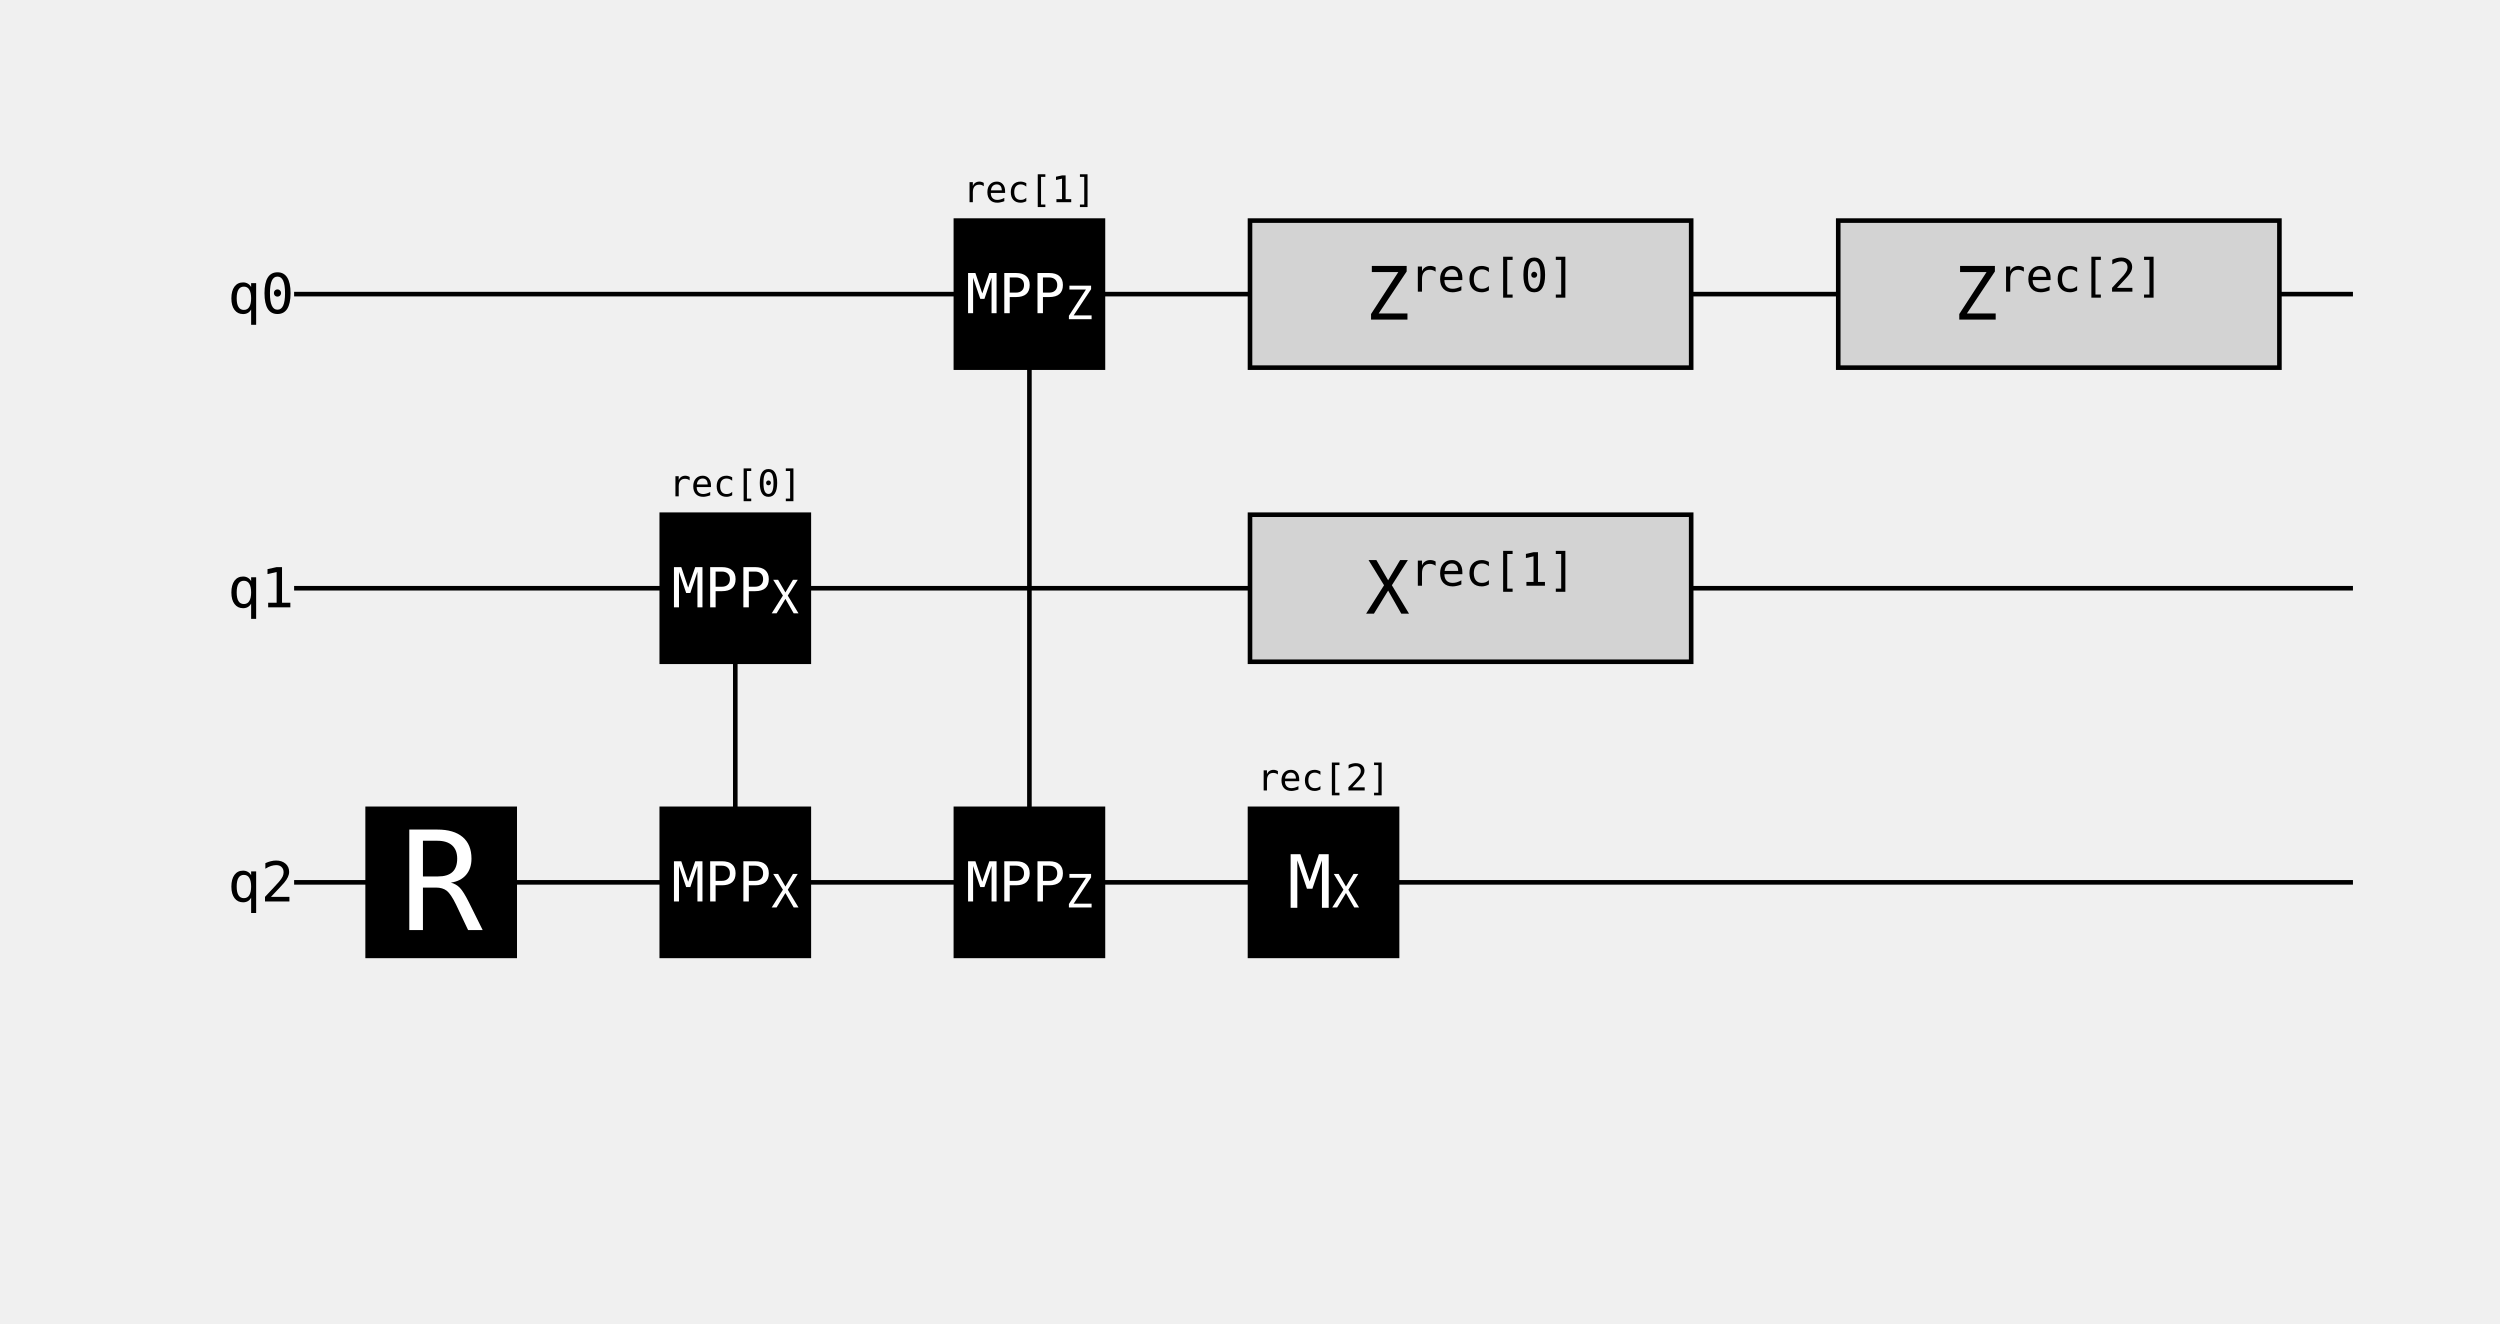
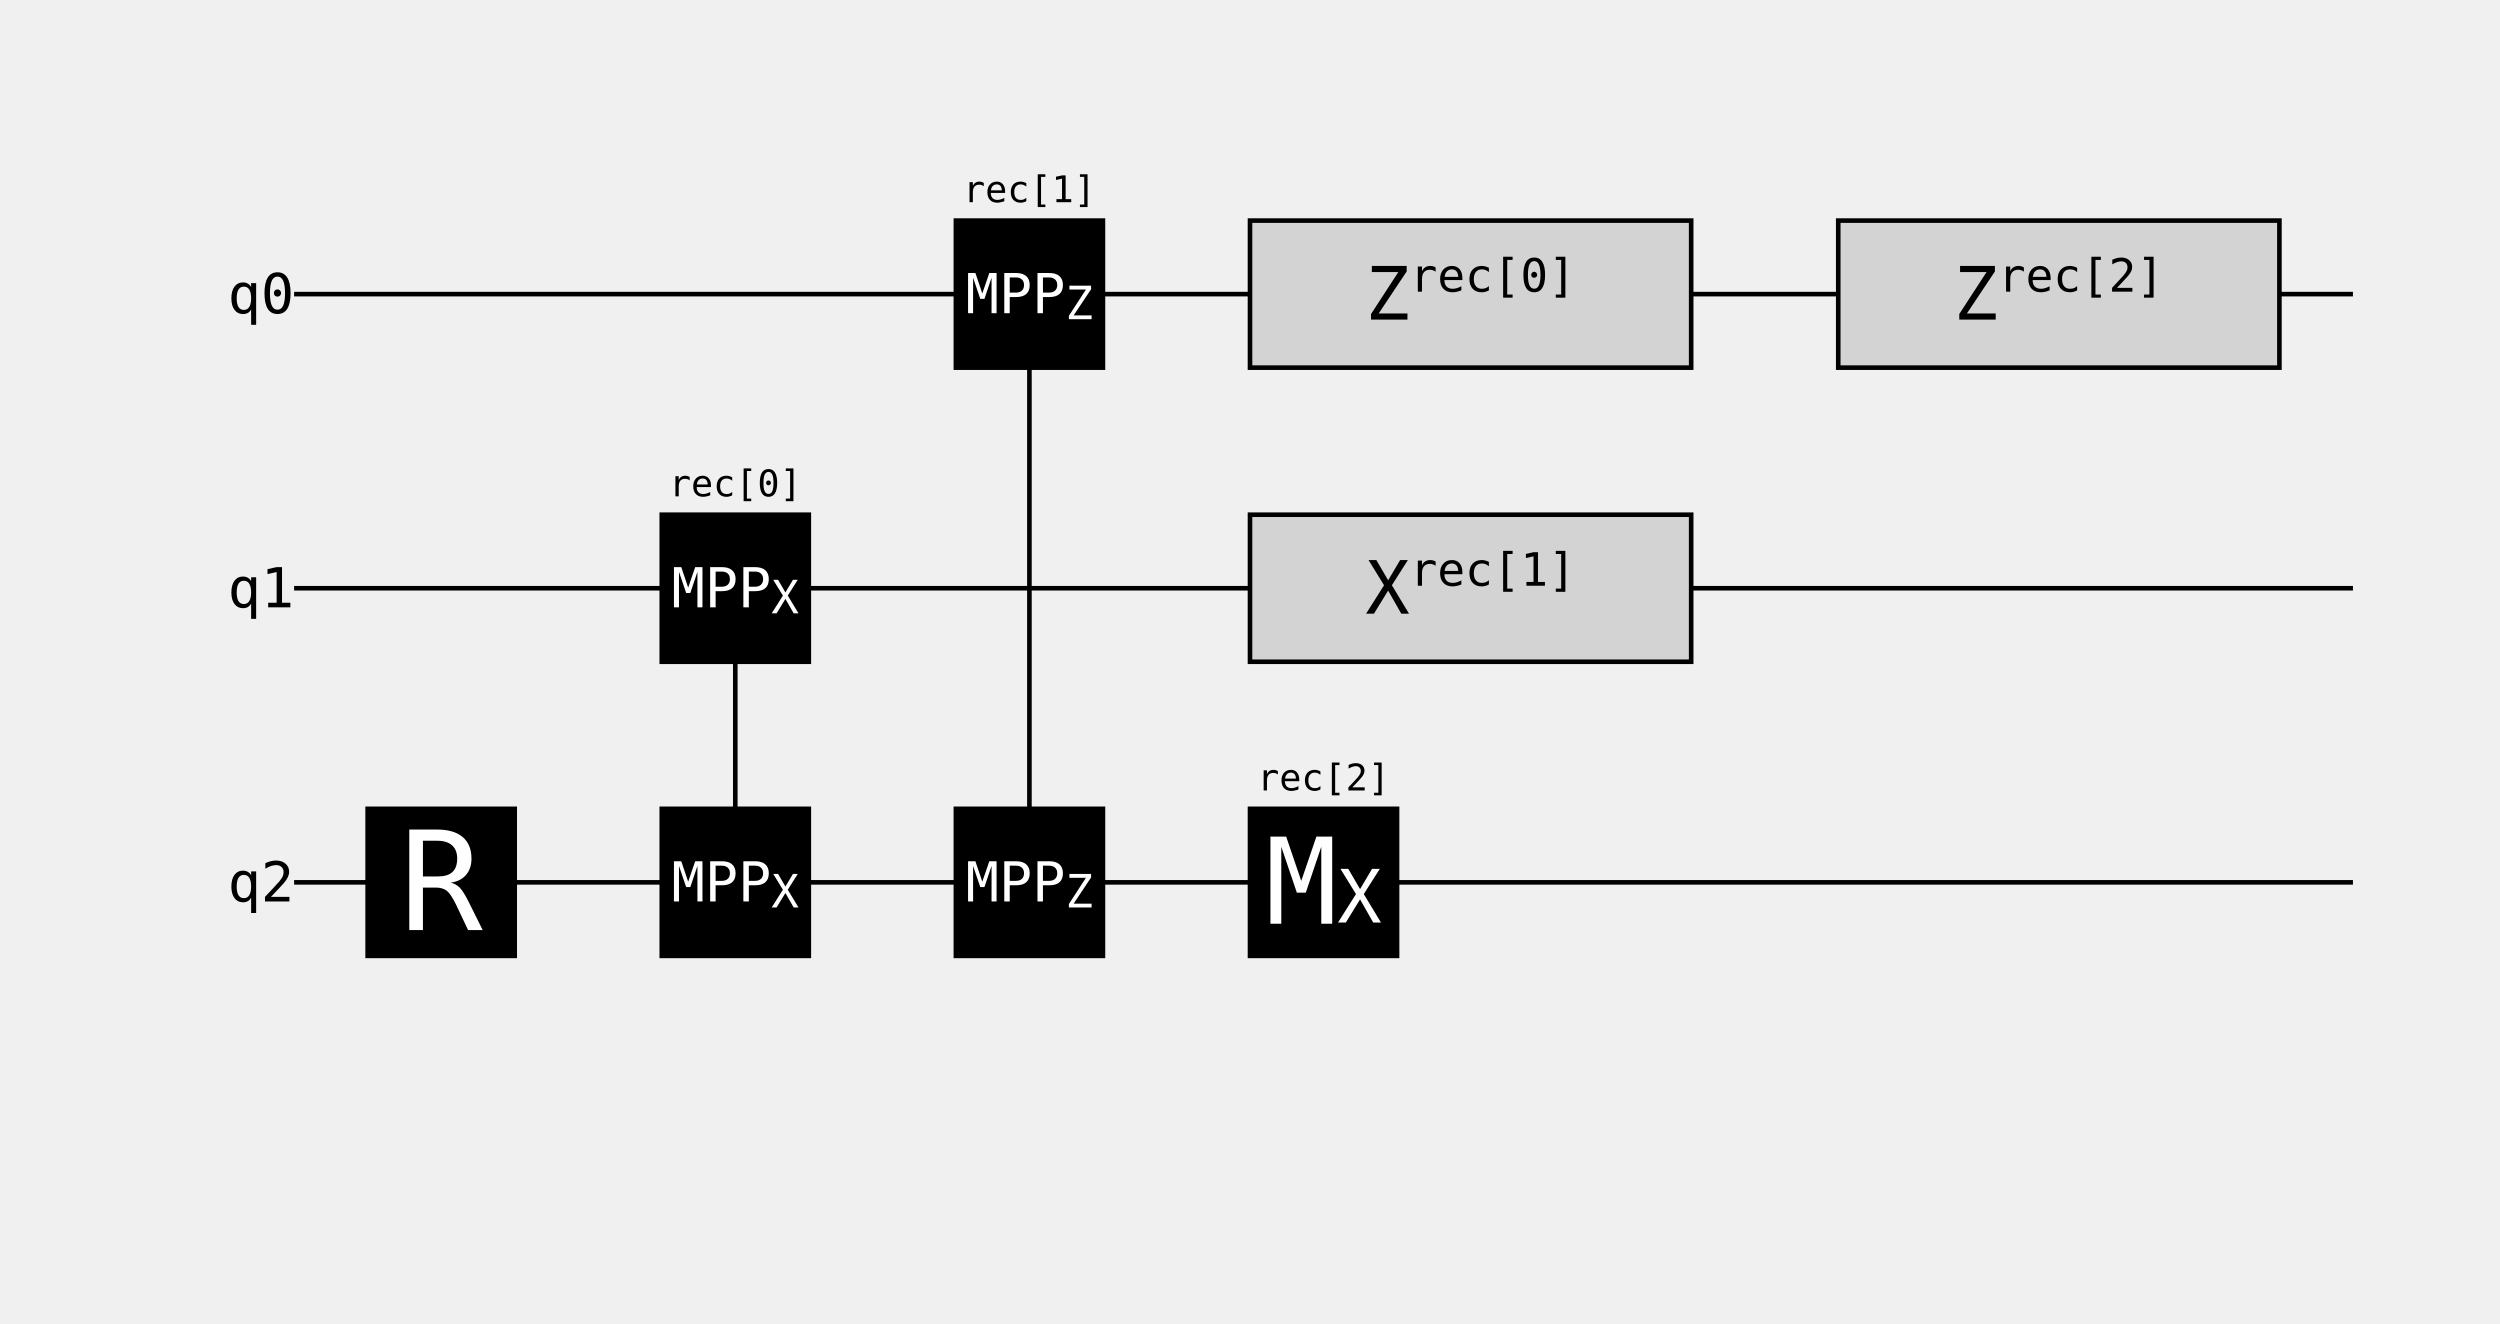
<svg xmlns="http://www.w3.org/2000/svg" viewBox="0 0 544 288" version="1.1">
  <path d="M64,64 L512,64 " stroke="black" />
  <text dominant-baseline="central" text-anchor="end" font-family="monospace" font-size="12" x="64" y="64">q0</text>
  <path d="M64,128 L512,128 " stroke="black" />
  <text dominant-baseline="central" text-anchor="end" font-family="monospace" font-size="12" x="64" y="128">q1</text>
  <path d="M64,192 L512,192 " stroke="black" />
  <text dominant-baseline="central" text-anchor="end" font-family="monospace" font-size="12" x="64" y="192">q2</text>
  <rect x="80" y="176" width="32" height="32" stroke="black" fill="black" />
  <text dominant-baseline="central" text-anchor="middle" font-family="monospace" font-size="30" x="96" y="192" fill="white">R</text>
  <path d="M160,128 L160,192 " stroke="black" />
  <rect x="144" y="112" width="32" height="32" stroke="black" fill="black" />
  <text dominant-baseline="central" text-anchor="middle" font-family="monospace" font-size="12" x="160" y="128" fill="white">MPP<tspan baseline-shift="sub" font-size="10">X</tspan>
  </text>
  <text text-anchor="middle" font-family="monospace" font-size="8" x="160" y="108">rec[0]</text>
  <rect x="144" y="176" width="32" height="32" stroke="black" fill="black" />
  <text dominant-baseline="central" text-anchor="middle" font-family="monospace" font-size="12" x="160" y="192" fill="white">MPP<tspan baseline-shift="sub" font-size="10">X</tspan>
  </text>
  <path d="M224,64 L224,192 " stroke="black" />
  <rect x="208" y="48" width="32" height="32" stroke="black" fill="black" />
  <text dominant-baseline="central" text-anchor="middle" font-family="monospace" font-size="12" x="224" y="64" fill="white">MPP<tspan baseline-shift="sub" font-size="10">Z</tspan>
  </text>
  <text text-anchor="middle" font-family="monospace" font-size="8" x="224" y="44">rec[1]</text>
  <rect x="208" y="176" width="32" height="32" stroke="black" fill="black" />
  <text dominant-baseline="central" text-anchor="middle" font-family="monospace" font-size="12" x="224" y="192" fill="white">MPP<tspan baseline-shift="sub" font-size="10">Z</tspan>
  </text>
  <rect x="272" y="176" width="32" height="32" stroke="black" fill="black" />
-   <text dominant-baseline="central" text-anchor="middle" font-family="monospace" font-size="16" x="288" y="192" fill="white">M<tspan baseline-shift="sub" font-size="10">X</tspan>
+   <text dominant-baseline="central" text-anchor="middle" font-family="monospace" font-size="26" x="288" y="192" fill="white">M<tspan baseline-shift="sub" font-size="16">X</tspan>
  </text>
  <text text-anchor="middle" font-family="monospace" font-size="8" x="288" y="172">rec[2]</text>
  <rect x="272" y="48" width="96" height="32" stroke="black" fill="lightgray" />
  <text dominant-baseline="central" text-anchor="middle" font-family="monospace" font-size="16" x="320" y="64">Z<tspan baseline-shift="super" font-size="10">rec[0]</tspan>
  </text>
  <rect x="272" y="112" width="96" height="32" stroke="black" fill="lightgray" />
  <text dominant-baseline="central" text-anchor="middle" font-family="monospace" font-size="16" x="320" y="128">X<tspan baseline-shift="super" font-size="10">rec[1]</tspan>
  </text>
  <rect x="400" y="48" width="96" height="32" stroke="black" fill="lightgray" />
  <text dominant-baseline="central" text-anchor="middle" font-family="monospace" font-size="16" x="448" y="64">Z<tspan baseline-shift="super" font-size="10">rec[2]</tspan>
  </text>
</svg>
